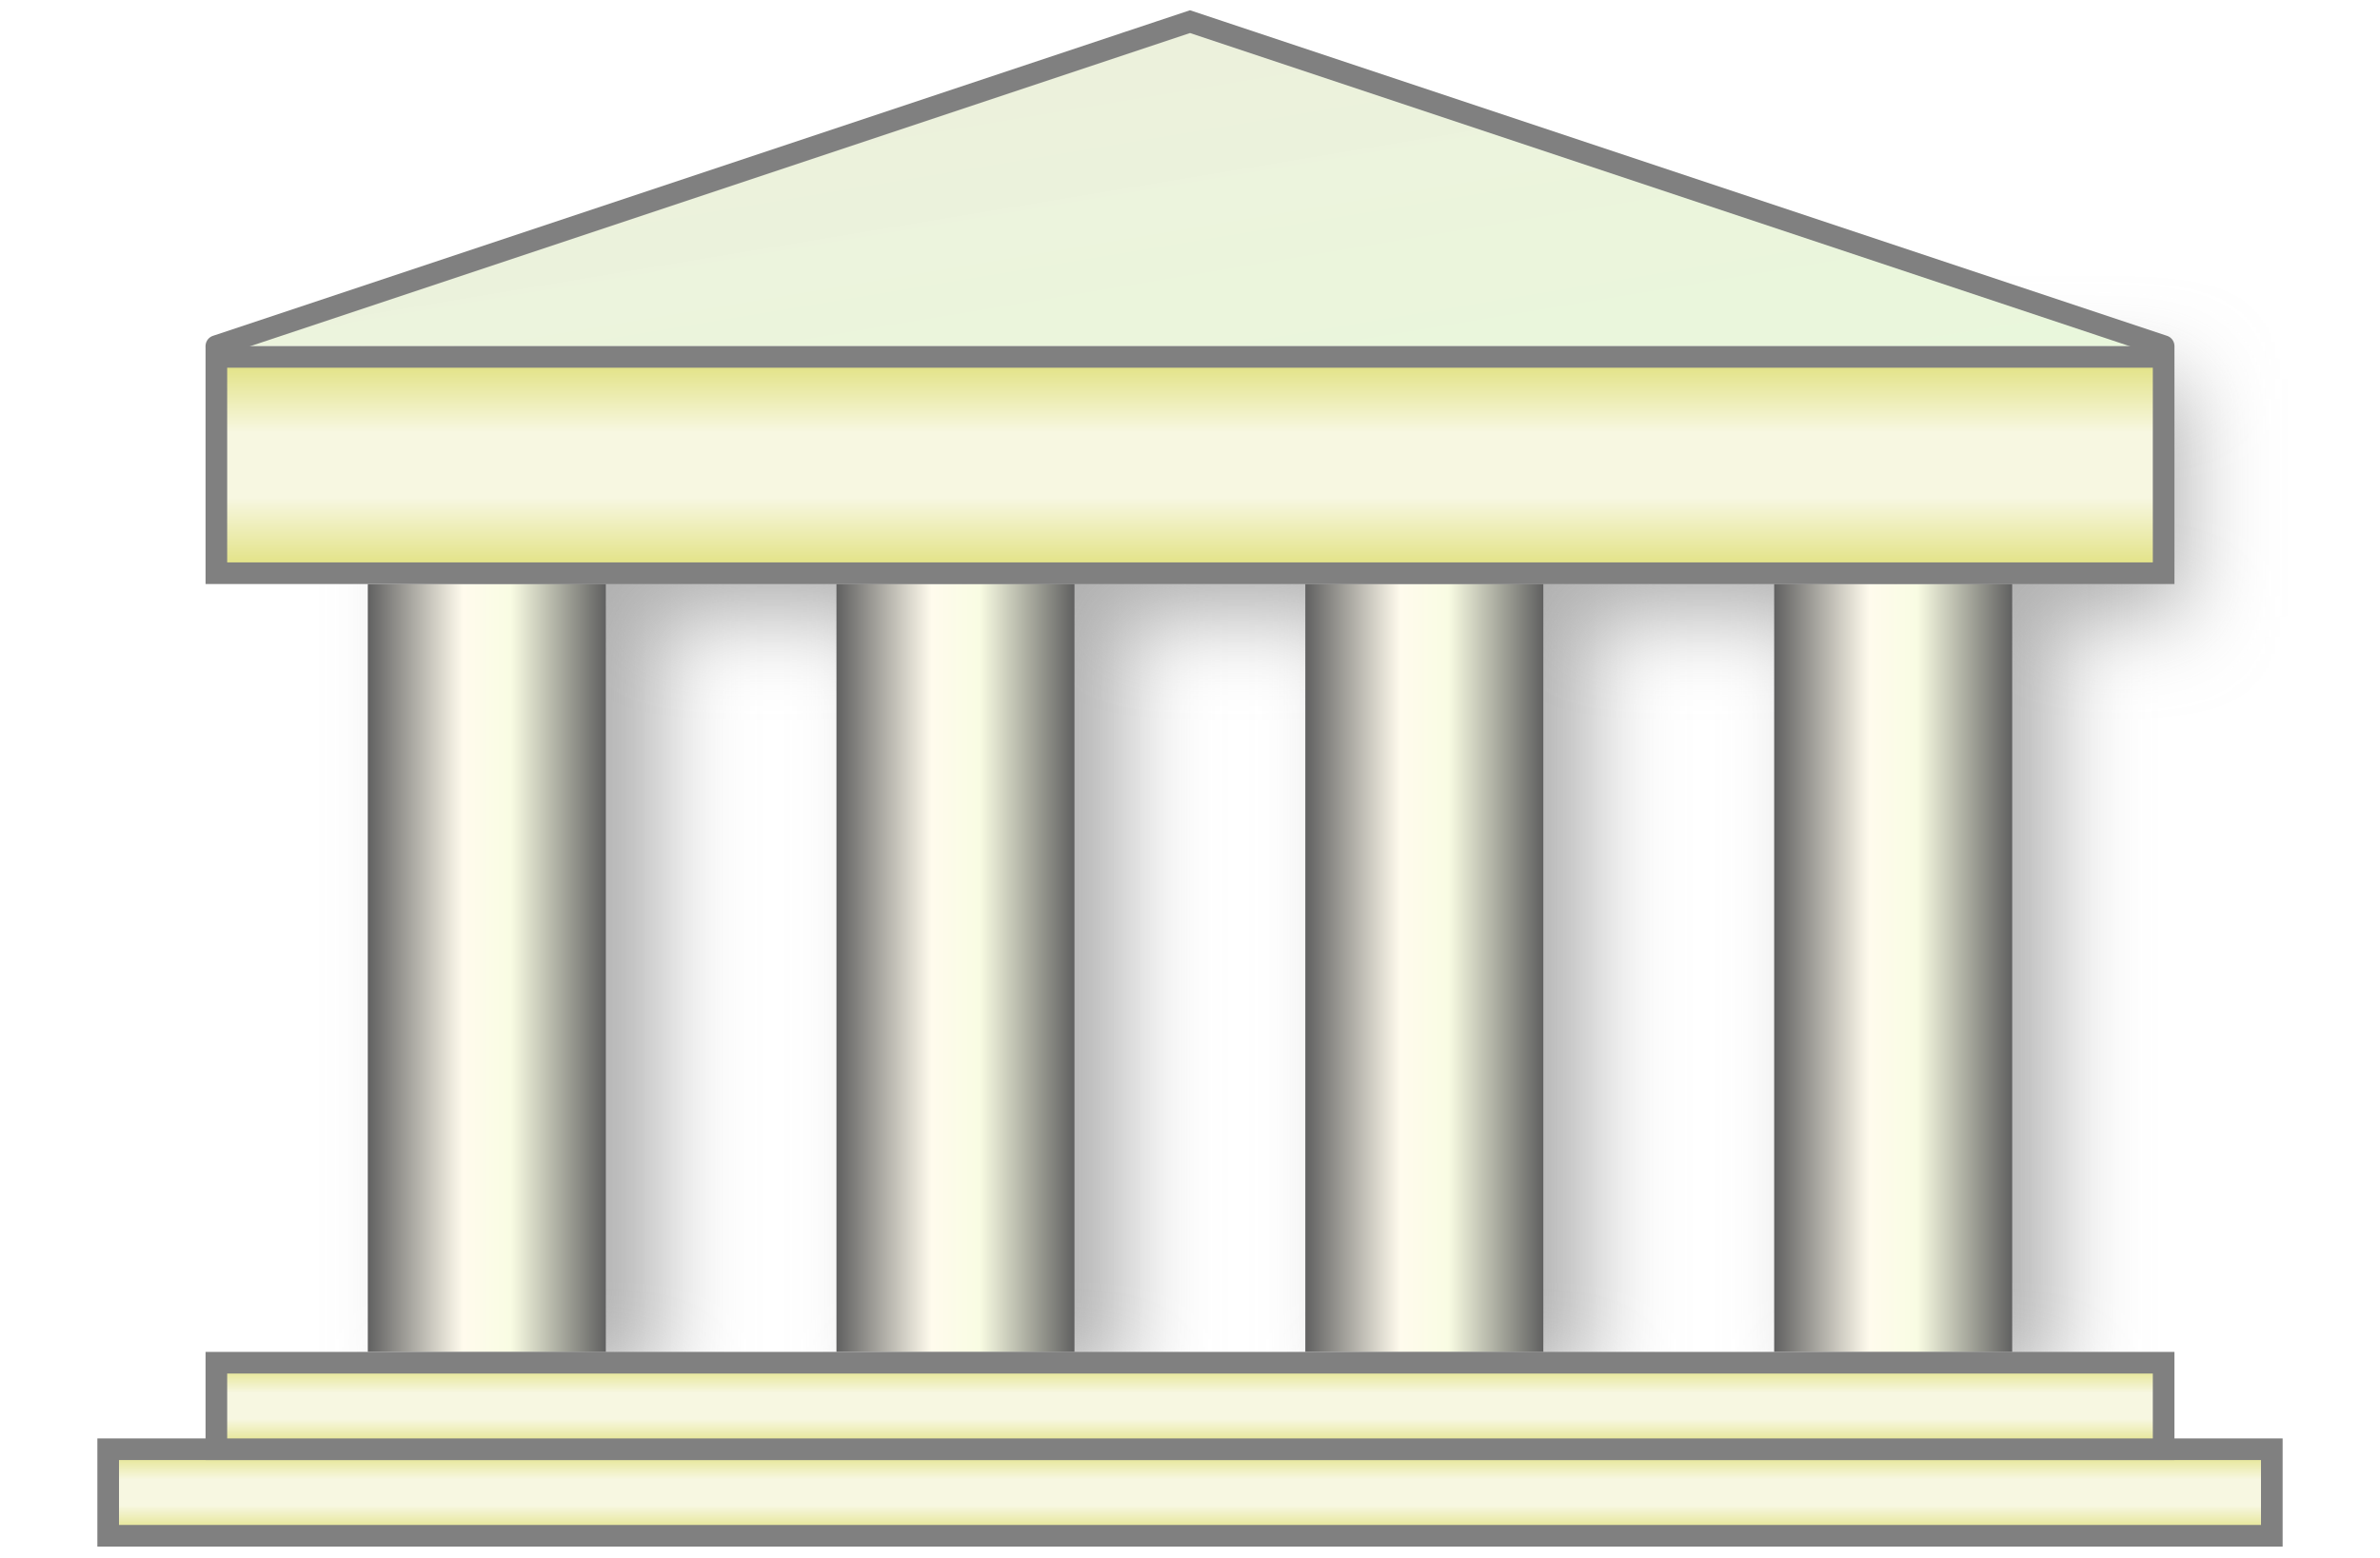
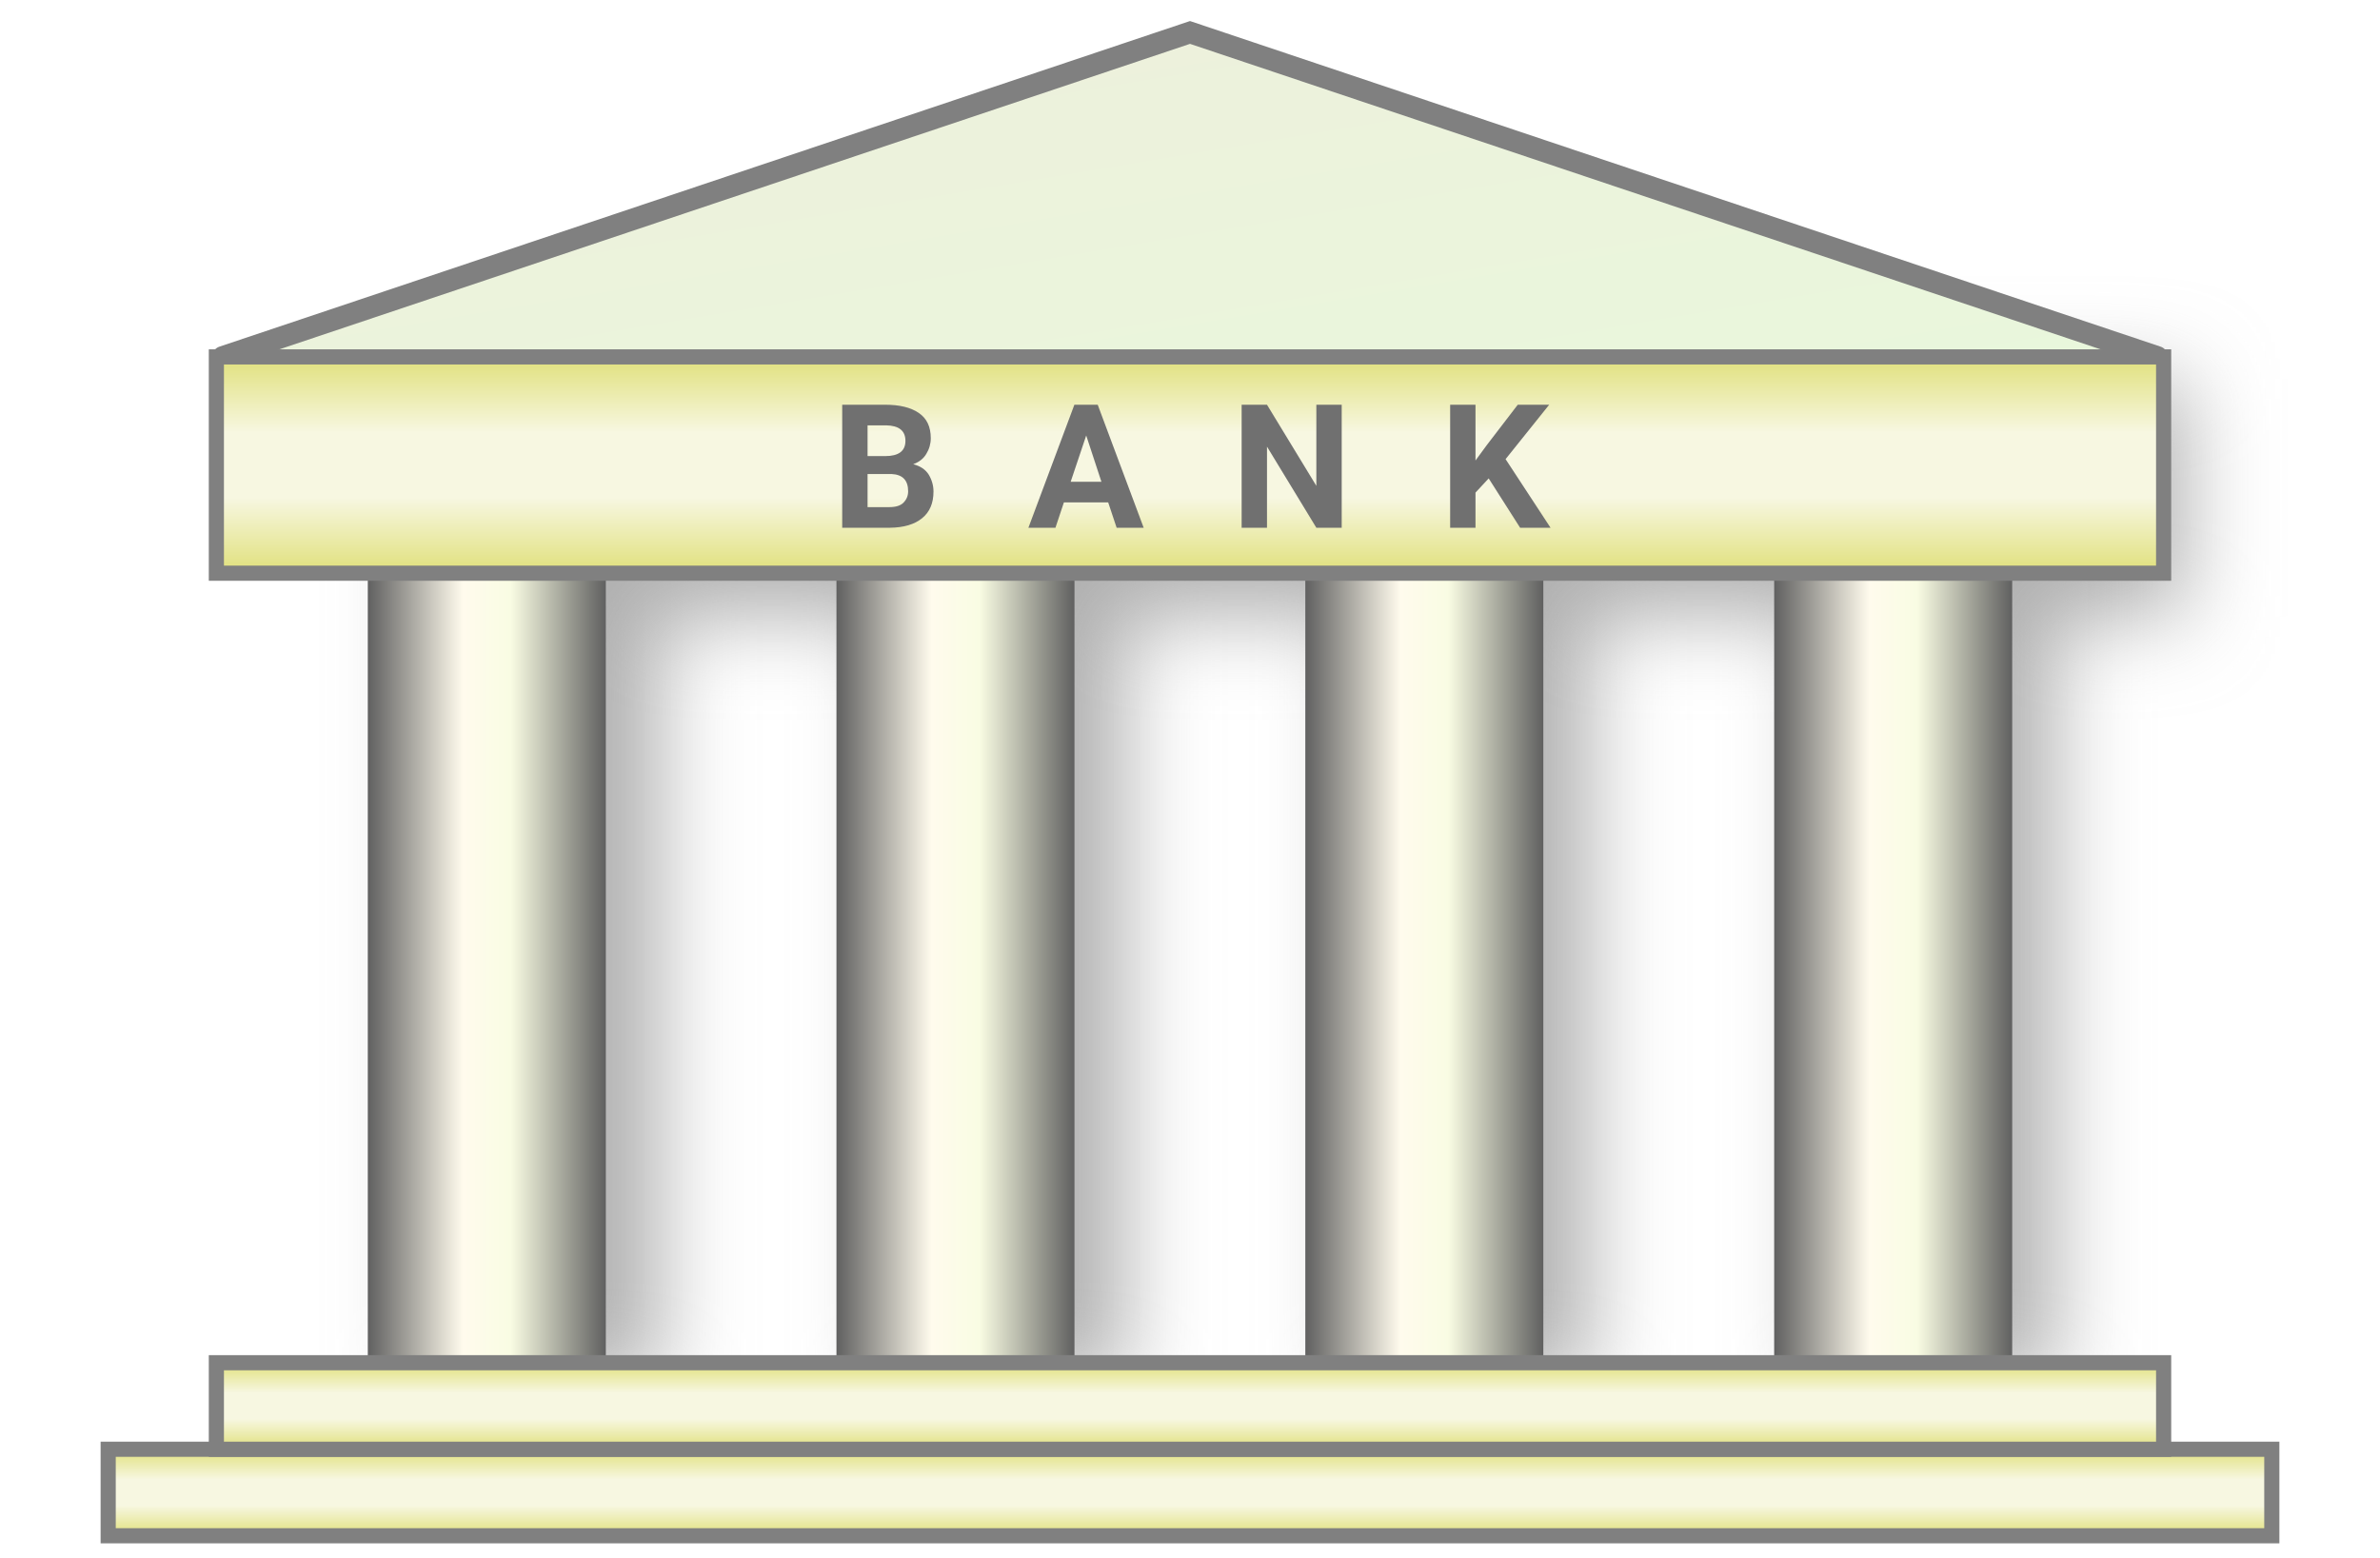
<svg xmlns="http://www.w3.org/2000/svg" width="110" height="72">
  <defs>
    <linearGradient id="bankPillar" x1="0" x2="1">
      <stop offset="0" stop-color="#606060" />
      <stop offset="0.4" stop-color="#fffbed" />
      <stop offset="0.6" stop-color="#f9fce3" />
      <stop offset="1" stop-color="#606060" />
    </linearGradient>
    <filter height="200%" id="bankShaddow" width="200%" x="-50%" y="-50%">
      <feGaussianBlur stdDeviation="2" />
    </filter>
    <linearGradient id="bankFront" x1="0.5" x2="0.5" y1="0" y2="1">
      <stop offset="0" stop-color="#e0e07b" />
      <stop offset="0.35" stop-color="#f7f7e1" />
      <stop offset="0.65" stop-color="#f7f7e1" />
      <stop offset="1" stop-color="#e0e07b" />
    </linearGradient>
    <linearGradient id="bankRoof" x1="0" x2="1" y1="0" y2="1">
      <stop offset="0" stop-color="#eeefdc" />
-       <stop offset="1" stop-color="#e9f7dc" stop-opacity="0.996" />
+       <stop offset="1" stop-color="#e9f7dc" />
    </linearGradient>
  </defs>
  <g fill="#b0b0b0" filter="url(#bankShaddow)">
    <path d="m19.5,17.5l21.67,0l0,11l-10.67,0l0,35.5l-11,0" />
    <path d="m41,17.5l21.67,0l0,11l-10.67,0l0,35.5l-11,0" />
    <path d="m62.5,17.5l21.67,0l0,11l-10.67,0l0,35.5l-11,0" />
    <path d="m 84,17.5 h 17 v 11 H 95 V 64 H 84" />
  </g>
-   <rect fill="url(#bankPillar)" height="35.5" width="11" x="17" y="27" />
-   <rect fill="url(#bankPillar)" height="35.5" width="11" x="38.66" y="27" />
-   <rect fill="url(#bankPillar)" height="35.5" width="11" x="60.33" y="27" />
-   <rect fill="url(#bankPillar)" height="35.5" width="11" x="82" y="27" />
-   <path d="m10,16l45,-15l45,15" fill="url(#bankRoof)" stroke="grey" stroke-linecap="round" />
-   <rect fill="url(#bankFront)" height="10" stroke="grey" width="90" x="10" y="16.5" />
-   <rect fill="url(#bankFront)" height="4" stroke="grey" width="100" x="5" y="67" />
-   <rect fill="url(#bankFront)" height="4" stroke="grey" width="90" x="10" y="63" />
+   <rect fill="url(#bankPillar)" height="37" width="11" x="17" y="26" />
+   <rect fill="url(#bankPillar)" height="37" width="11" x="38.66" y="26" />
+   <rect fill="url(#bankPillar)" height="37" width="11" x="60.33" y="26" />
+   <rect fill="url(#bankPillar)" height="37" width="11" x="82" y="26" />
+   <path d="m10.3,16.5 l44.70,-15 l44.70,15" fill="url(#bankRoof)" stroke="grey" stroke-width="1" stroke-linecap="round" />
+   <g stroke-width="0.7" stroke="grey">
+     <rect fill="url(#bankFront)" height="10" width="90" x="10" y="16.5" />
+     <rect fill="url(#bankFront)" height="4" width="100" x="5" y="67" />
+     <rect fill="url(#bankFront)" height="4" width="90" x="10" y="63" />
+   </g>
+   <text x="55" y="24.4" font-size="8" font-weight="bold" font-family="Roboto,sans-serif" text-anchor="middle" fill="#707070">
+ B  A  N  K
+ </text>
</svg>
